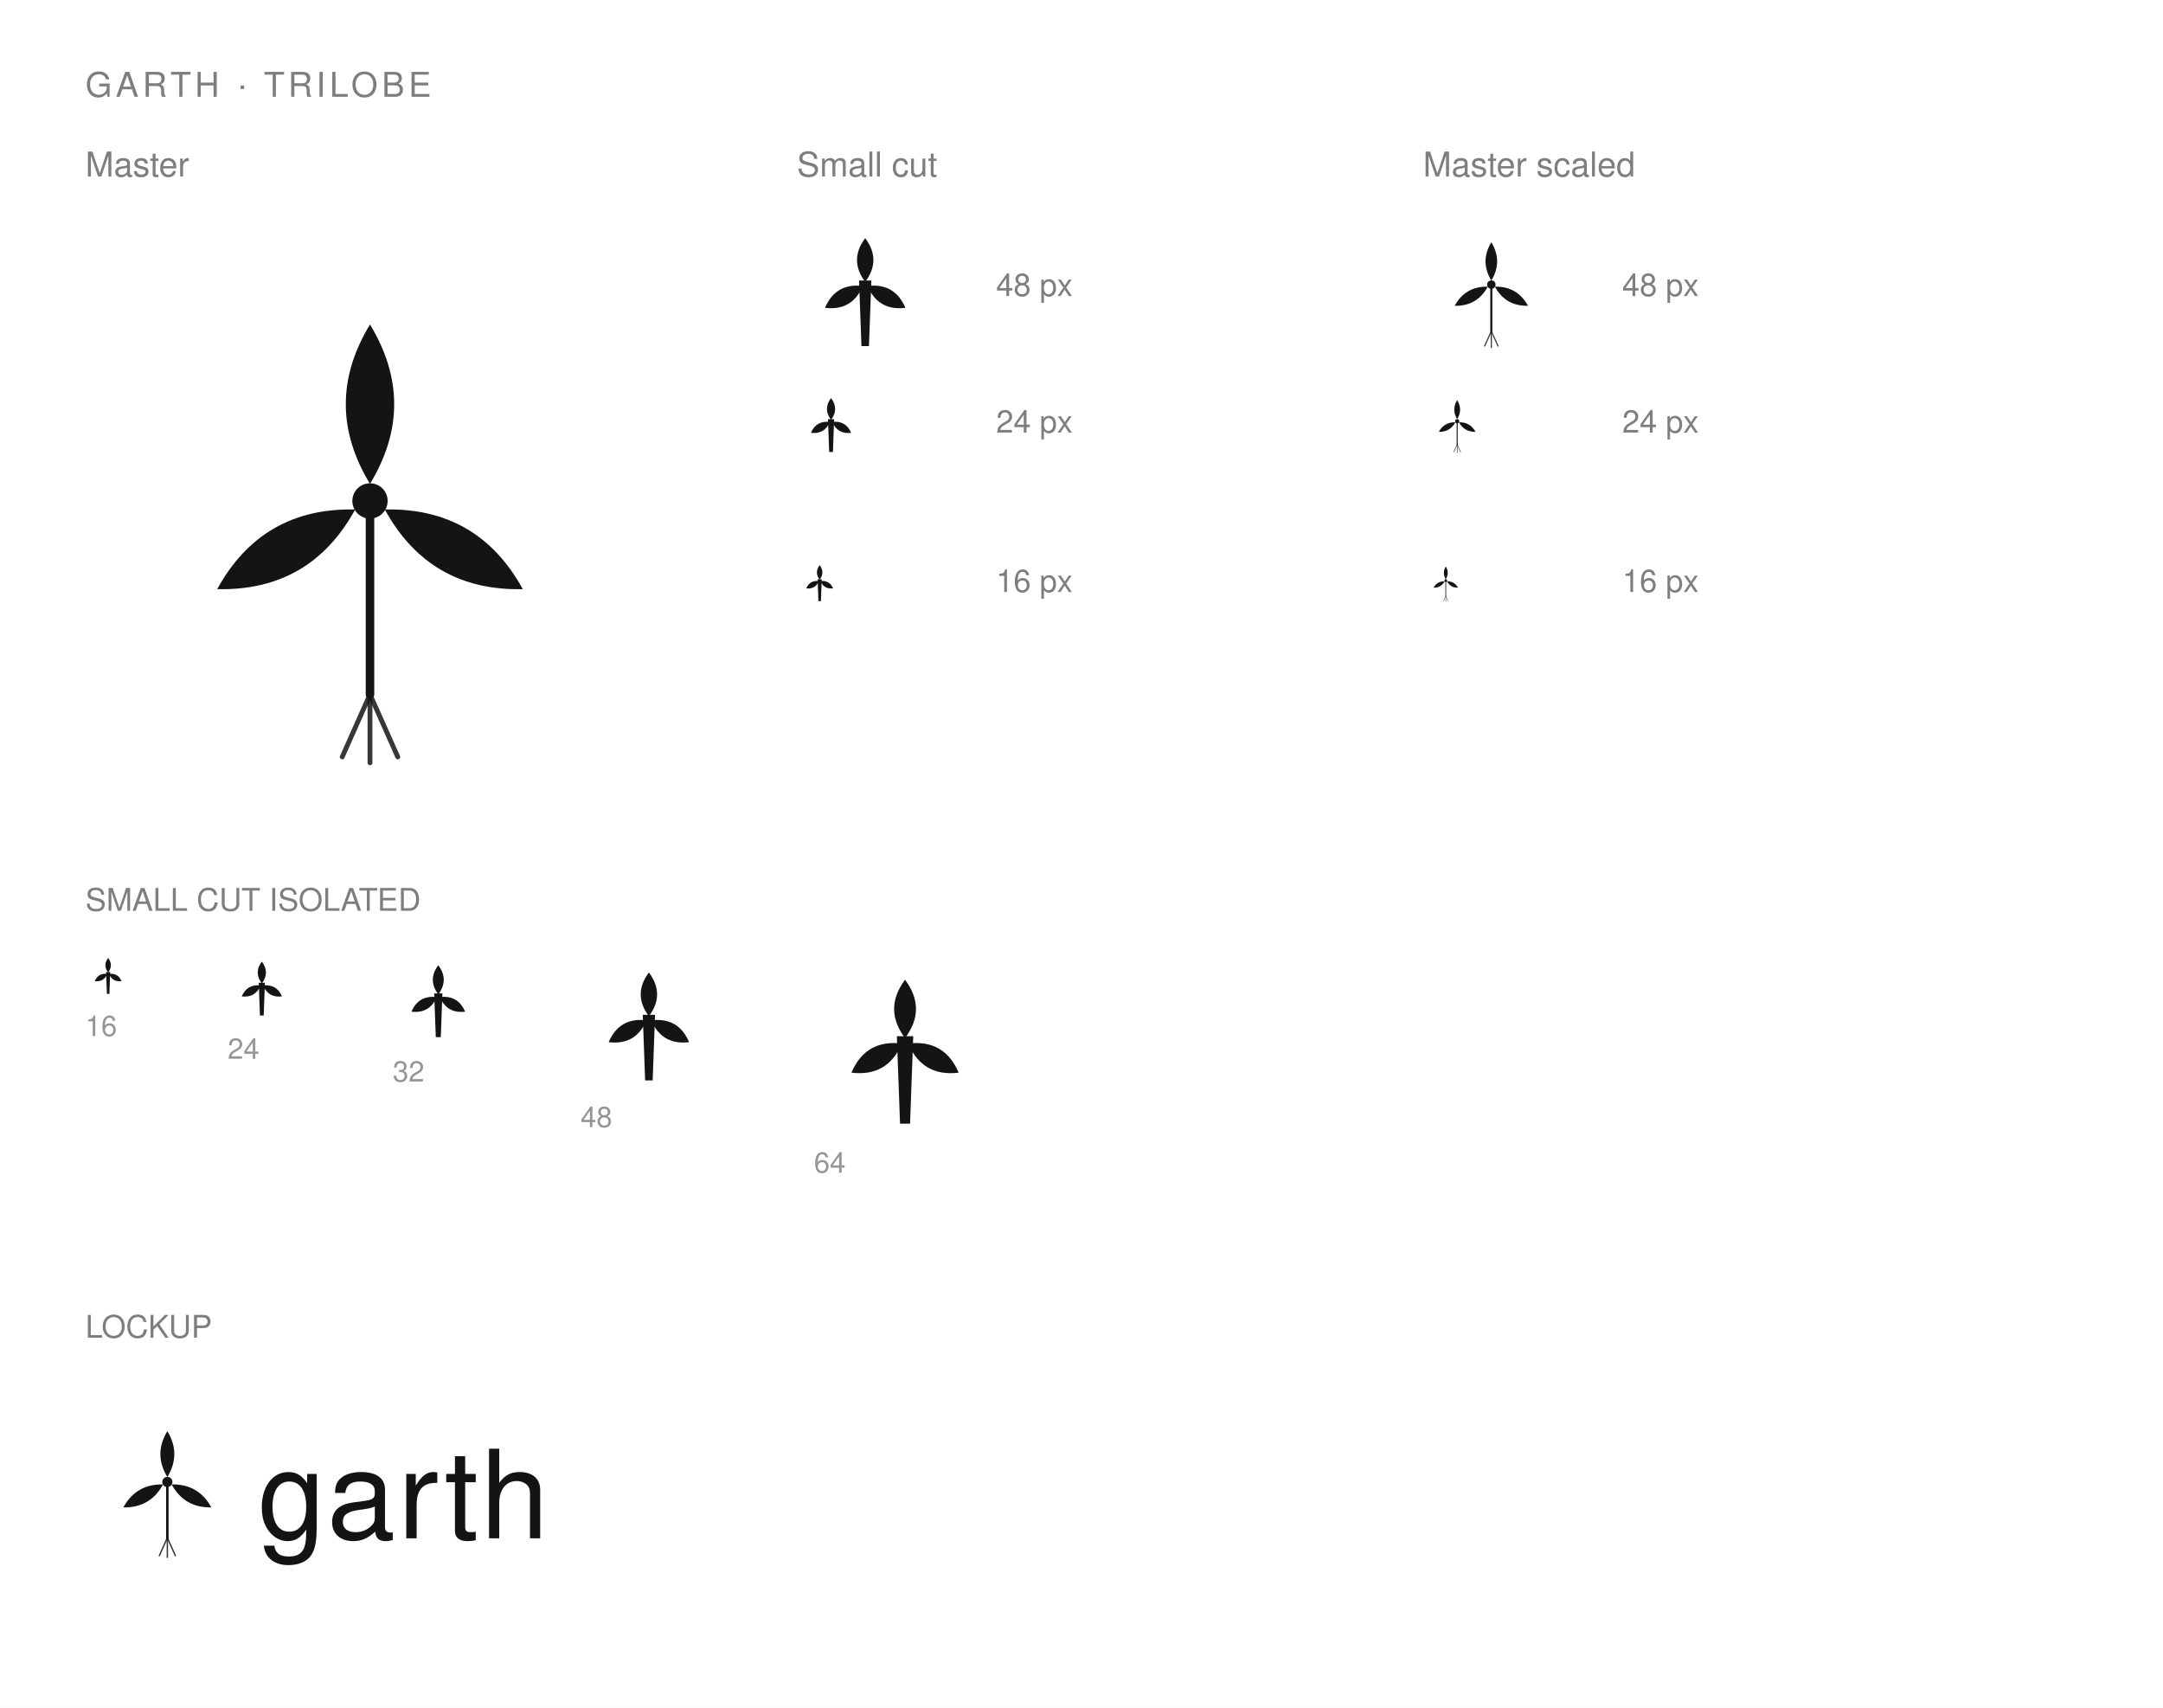
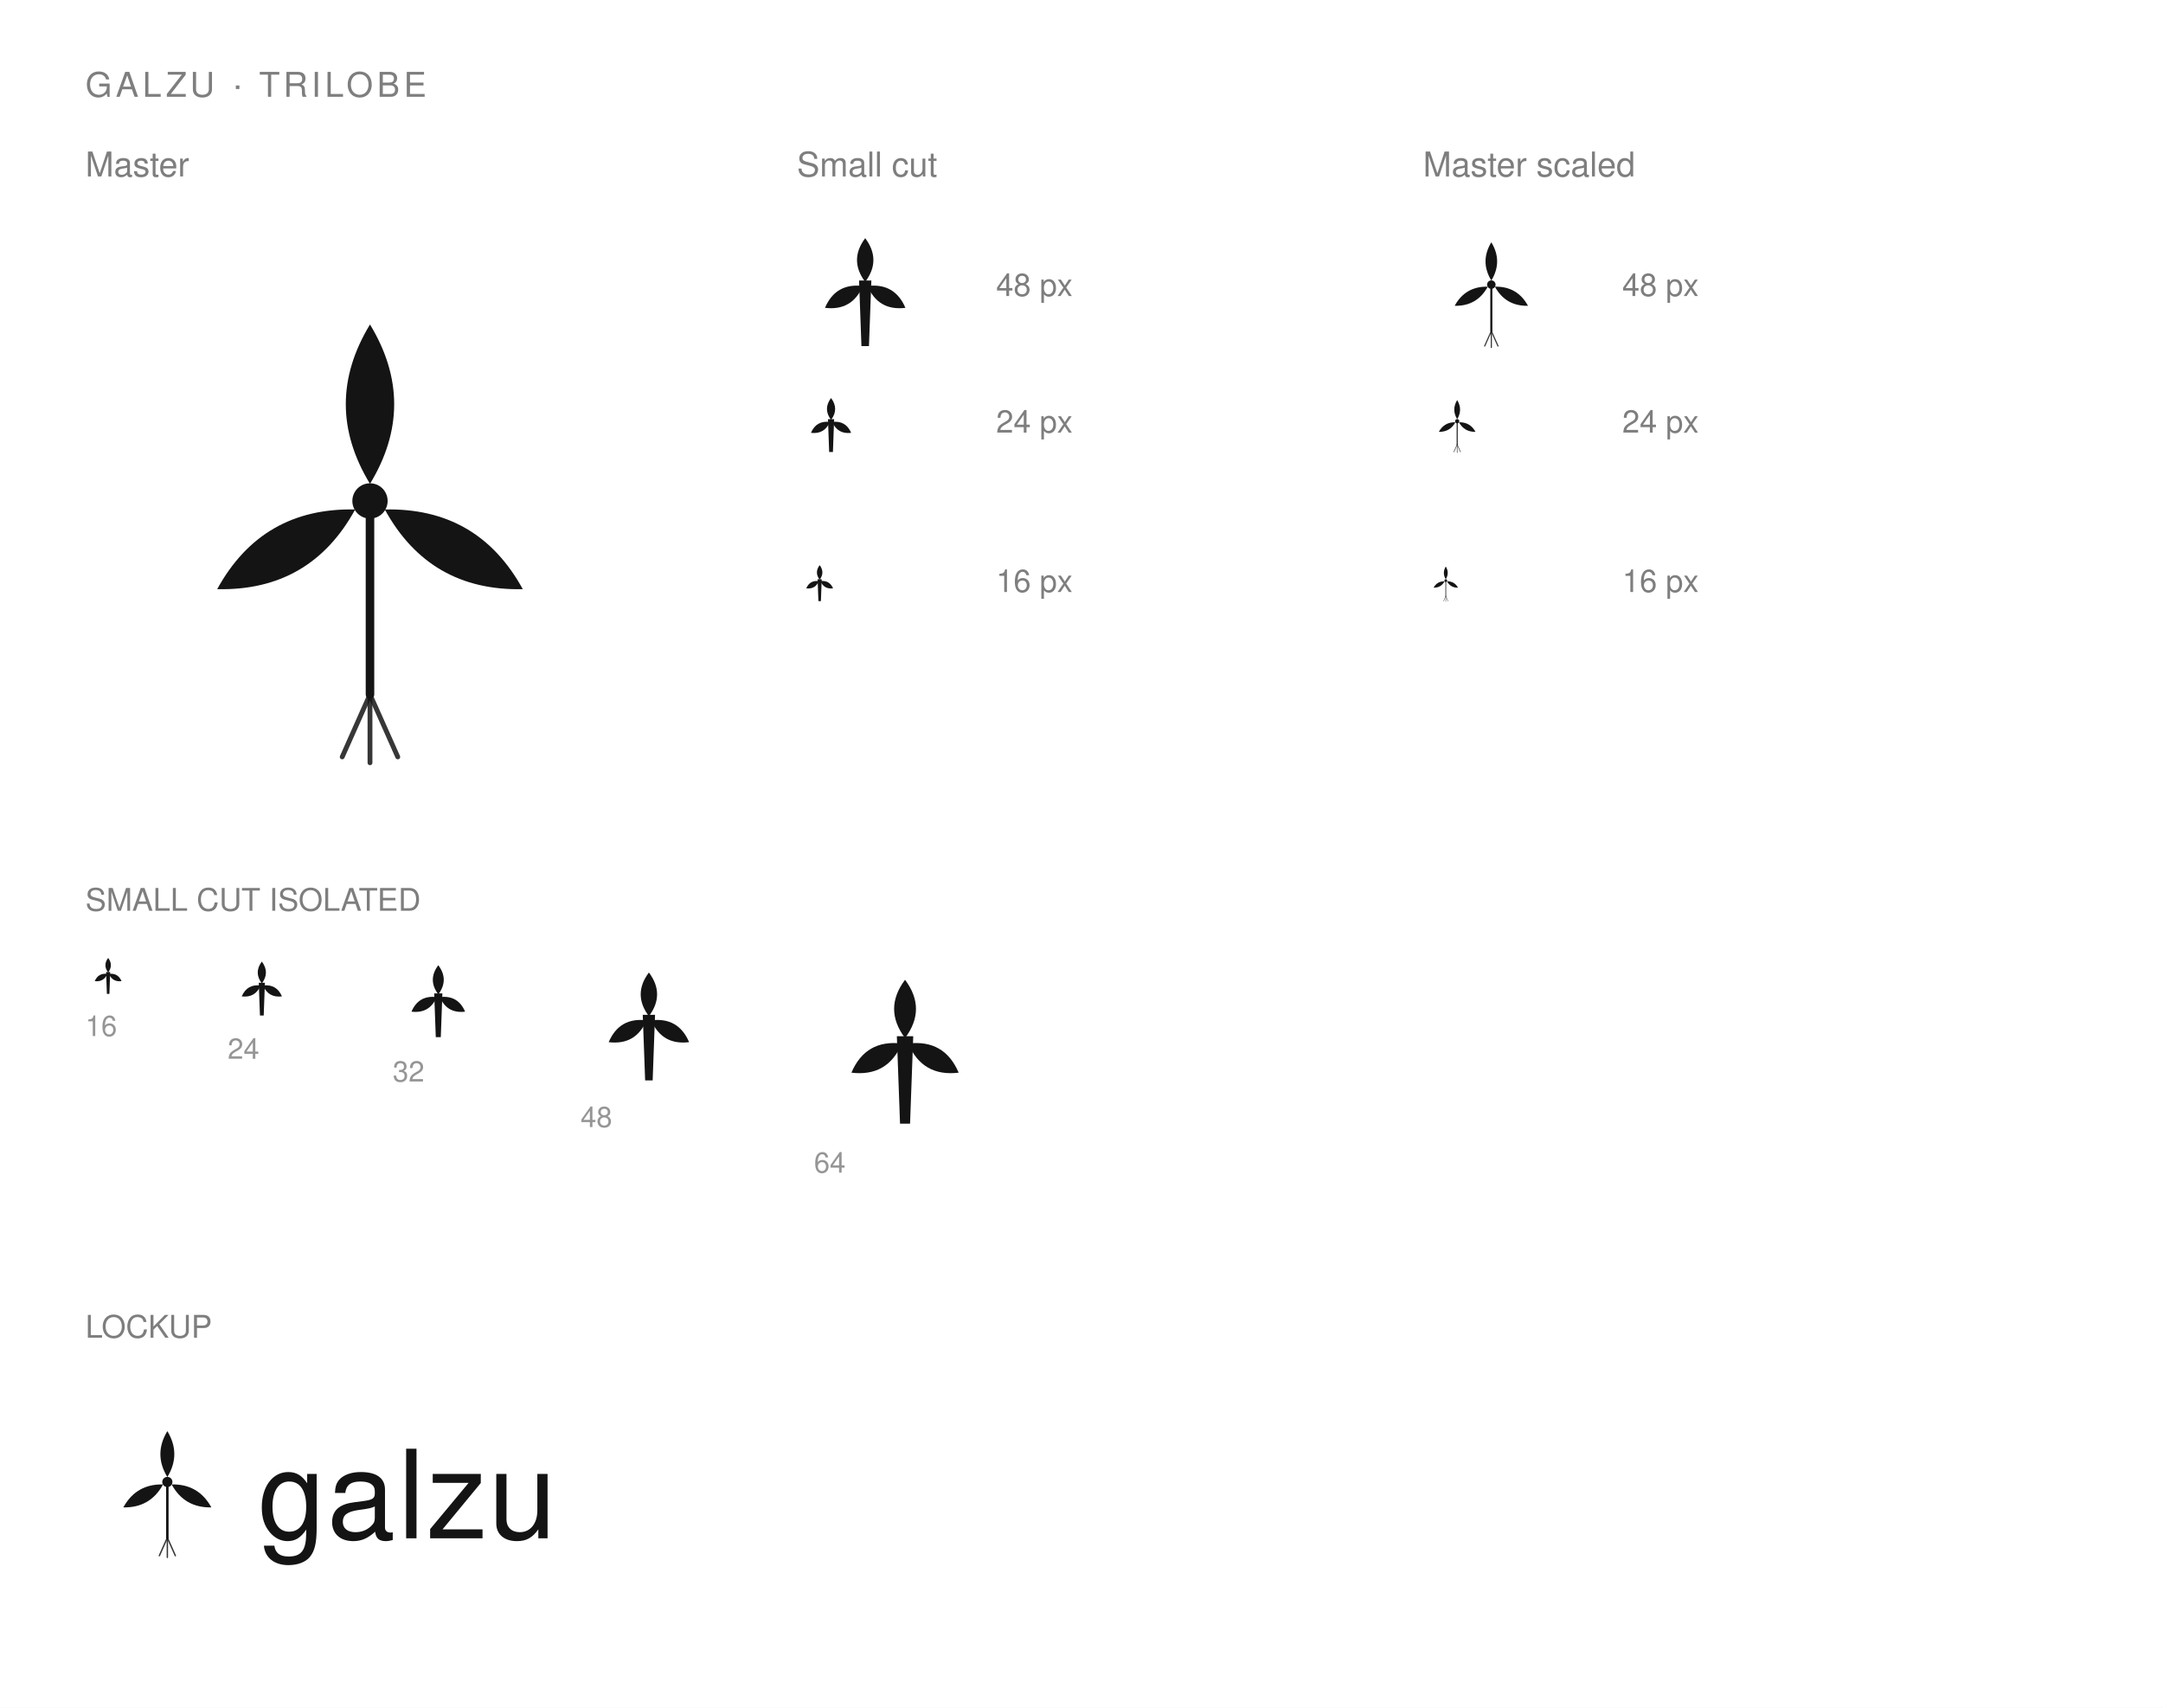
<svg xmlns="http://www.w3.org/2000/svg" viewBox="0 0 760 600" width="760" height="600" color="#141414">
  <rect width="760" height="600" fill="#ffffff" />
-   <text x="30" y="34" font-family="Helvetica,Arial,sans-serif" font-size="12" letter-spacing="1.4" fill="#141414" opacity="0.55">GARTH · TRILOBE</text>
+   <text x="30" y="34" font-family="Helvetica,Arial,sans-serif" font-size="12" letter-spacing="1.4" fill="#141414" opacity="0.55">GALZU · TRILOBE</text>
  <text x="30" y="62" font-family="Helvetica,Arial,sans-serif" font-size="12" fill="#141414" opacity="0.55">Master</text>
  <g transform="translate(30,76) scale(1)">
    <path d="M100.00,94.00 Q117.00,66.00 100.00,38.00 Q83.00,66.00 100.00,94.00 Z" fill="currentColor" />
    <path d="M105.20,103.00 Q120.94,131.72 153.69,131.00 Q137.94,102.28 105.20,103.00 Z" fill="currentColor" />
    <path d="M94.80,103.00 Q62.06,102.28 46.31,131.00 Q79.06,131.72 94.80,103.00 Z" fill="currentColor" />
    <path d="M100.00,100.00 L100.00,168.00" stroke="currentColor" stroke-width="3.0" opacity="1.0" stroke-linecap="round" />
    <path d="M100.00,168.00 L109.76,189.93" stroke="currentColor" stroke-width="1.7" opacity="0.85" stroke-linecap="round" />
    <path d="M100.00,168.00 L100.00,192.00" stroke="currentColor" stroke-width="1.7" opacity="0.85" stroke-linecap="round" />
    <path d="M100.00,168.00 L90.24,189.93" stroke="currentColor" stroke-width="1.7" opacity="0.85" stroke-linecap="round" />
    <circle cx="100.0" cy="100.0" r="6.2" fill="currentColor" />
  </g>
  <text x="280" y="62" font-family="Helvetica,Arial,sans-serif" font-size="12" fill="#141414" opacity="0.55">Small cut</text>
  <g transform="translate(280,76) scale(0.24)">
    <path d="M100.00,96.00 Q124.00,64.00 100.00,32.00 Q76.00,64.00 100.00,96.00 Z" fill="currentColor" />
    <path d="M103.46,102.00 Q119.18,138.78 158.89,134.00 Q143.18,97.22 103.46,102.00 Z" fill="currentColor" />
    <path d="M96.54,102.00 Q56.82,97.22 41.11,134.00 Q80.82,138.78 96.54,102.00 Z" fill="currentColor" />
    <path d="M91.0,94.0 L109.0,94.0 L105.5,190 L94.5,190 Z" fill="currentColor" />
  </g>
  <text x="350" y="104.0" font-family="Helvetica,Arial,sans-serif" font-size="11" fill="#141414" opacity="0.55">48 px</text>
  <g transform="translate(280,136) scale(0.12)">
    <path d="M100.00,96.00 Q124.00,64.00 100.00,32.00 Q76.00,64.00 100.00,96.00 Z" fill="currentColor" />
    <path d="M103.46,102.00 Q119.18,138.78 158.89,134.00 Q143.18,97.22 103.46,102.00 Z" fill="currentColor" />
    <path d="M96.54,102.00 Q56.82,97.22 41.11,134.00 Q80.82,138.78 96.54,102.00 Z" fill="currentColor" />
    <path d="M91.0,94.0 L109.0,94.0 L105.5,190 L94.5,190 Z" fill="currentColor" />
  </g>
  <text x="350" y="152.0" font-family="Helvetica,Arial,sans-serif" font-size="11" fill="#141414" opacity="0.55">24 px</text>
  <g transform="translate(280,196) scale(0.08)">
    <path d="M100.00,96.00 Q124.00,64.00 100.00,32.00 Q76.00,64.00 100.00,96.00 Z" fill="currentColor" />
    <path d="M103.46,102.00 Q119.18,138.78 158.89,134.00 Q143.18,97.22 103.46,102.00 Z" fill="currentColor" />
    <path d="M96.54,102.00 Q56.82,97.22 41.11,134.00 Q80.82,138.78 96.54,102.00 Z" fill="currentColor" />
    <path d="M91.0,94.0 L109.0,94.0 L105.5,190 L94.5,190 Z" fill="currentColor" />
  </g>
  <text x="350" y="208.0" font-family="Helvetica,Arial,sans-serif" font-size="11" fill="#141414" opacity="0.55">16 px</text>
  <text x="500" y="62" font-family="Helvetica,Arial,sans-serif" font-size="12" fill="#141414" opacity="0.55">Master scaled</text>
  <g transform="translate(500,76) scale(0.24)">
    <path d="M100.00,94.00 Q117.00,66.00 100.00,38.00 Q83.00,66.00 100.00,94.00 Z" fill="currentColor" />
    <path d="M105.20,103.00 Q120.94,131.72 153.69,131.00 Q137.94,102.28 105.20,103.00 Z" fill="currentColor" />
    <path d="M94.80,103.00 Q62.06,102.28 46.31,131.00 Q79.06,131.72 94.80,103.00 Z" fill="currentColor" />
    <path d="M100.00,100.00 L100.00,168.00" stroke="currentColor" stroke-width="3.0" opacity="1.0" stroke-linecap="round" />
    <path d="M100.00,168.00 L109.76,189.93" stroke="currentColor" stroke-width="1.7" opacity="0.85" stroke-linecap="round" />
    <path d="M100.00,168.00 L100.00,192.00" stroke="currentColor" stroke-width="1.7" opacity="0.85" stroke-linecap="round" />
    <path d="M100.00,168.00 L90.24,189.93" stroke="currentColor" stroke-width="1.7" opacity="0.85" stroke-linecap="round" />
    <circle cx="100.0" cy="100.0" r="6.2" fill="currentColor" />
  </g>
  <text x="570" y="104.0" font-family="Helvetica,Arial,sans-serif" font-size="11" fill="#141414" opacity="0.55">48 px</text>
  <g transform="translate(500,136) scale(0.12)">
    <path d="M100.00,94.00 Q117.00,66.00 100.00,38.00 Q83.00,66.00 100.00,94.00 Z" fill="currentColor" />
    <path d="M105.20,103.00 Q120.94,131.72 153.69,131.00 Q137.94,102.28 105.20,103.00 Z" fill="currentColor" />
    <path d="M94.80,103.00 Q62.06,102.28 46.31,131.00 Q79.06,131.72 94.80,103.00 Z" fill="currentColor" />
    <path d="M100.00,100.00 L100.00,168.00" stroke="currentColor" stroke-width="3.0" opacity="1.0" stroke-linecap="round" />
    <path d="M100.00,168.00 L109.76,189.93" stroke="currentColor" stroke-width="1.7" opacity="0.85" stroke-linecap="round" />
    <path d="M100.00,168.00 L100.00,192.00" stroke="currentColor" stroke-width="1.7" opacity="0.85" stroke-linecap="round" />
    <path d="M100.00,168.00 L90.24,189.93" stroke="currentColor" stroke-width="1.7" opacity="0.85" stroke-linecap="round" />
    <circle cx="100.0" cy="100.0" r="6.2" fill="currentColor" />
  </g>
  <text x="570" y="152.0" font-family="Helvetica,Arial,sans-serif" font-size="11" fill="#141414" opacity="0.55">24 px</text>
  <g transform="translate(500,196) scale(0.08)">
    <path d="M100.00,94.00 Q117.00,66.00 100.00,38.00 Q83.00,66.00 100.00,94.00 Z" fill="currentColor" />
    <path d="M105.20,103.00 Q120.94,131.72 153.69,131.00 Q137.94,102.28 105.20,103.00 Z" fill="currentColor" />
    <path d="M94.80,103.00 Q62.06,102.28 46.31,131.00 Q79.06,131.72 94.80,103.00 Z" fill="currentColor" />
    <path d="M100.00,100.00 L100.00,168.00" stroke="currentColor" stroke-width="3.0" opacity="1.0" stroke-linecap="round" />
    <path d="M100.00,168.00 L109.76,189.93" stroke="currentColor" stroke-width="1.7" opacity="0.85" stroke-linecap="round" />
    <path d="M100.00,168.00 L100.00,192.00" stroke="currentColor" stroke-width="1.7" opacity="0.85" stroke-linecap="round" />
    <path d="M100.00,168.00 L90.24,189.93" stroke="currentColor" stroke-width="1.7" opacity="0.85" stroke-linecap="round" />
    <circle cx="100.0" cy="100.0" r="6.2" fill="currentColor" />
  </g>
  <text x="570" y="208.0" font-family="Helvetica,Arial,sans-serif" font-size="11" fill="#141414" opacity="0.55">16 px</text>
  <text x="30" y="320" font-family="Helvetica,Arial,sans-serif" font-size="11" fill="#141414" opacity="0.55">SMALL CUT ISOLATED</text>
  <g transform="translate(30,334) scale(0.08)">
    <path d="M100.00,96.00 Q124.00,64.00 100.00,32.00 Q76.00,64.00 100.00,96.00 Z" fill="currentColor" />
    <path d="M103.46,102.00 Q119.18,138.78 158.89,134.00 Q143.18,97.22 103.46,102.00 Z" fill="currentColor" />
    <path d="M96.54,102.00 Q56.82,97.22 41.11,134.00 Q80.82,138.78 96.54,102.00 Z" fill="currentColor" />
    <path d="M91.0,94.0 L109.0,94.0 L105.5,190 L94.5,190 Z" fill="currentColor" />
  </g>
  <text x="30" y="364" font-family="Helvetica,Arial,sans-serif" font-size="10" fill="#141414" opacity="0.45">16</text>
  <g transform="translate(80,334) scale(0.12)">
    <path d="M100.00,96.00 Q124.00,64.00 100.00,32.00 Q76.00,64.00 100.00,96.00 Z" fill="currentColor" />
    <path d="M103.46,102.00 Q119.18,138.78 158.89,134.00 Q143.18,97.22 103.46,102.00 Z" fill="currentColor" />
    <path d="M96.54,102.00 Q56.82,97.22 41.11,134.00 Q80.82,138.78 96.54,102.00 Z" fill="currentColor" />
    <path d="M91.0,94.0 L109.0,94.0 L105.5,190 L94.5,190 Z" fill="currentColor" />
  </g>
  <text x="80" y="372" font-family="Helvetica,Arial,sans-serif" font-size="10" fill="#141414" opacity="0.45">24</text>
  <g transform="translate(138,334) scale(0.16)">
    <path d="M100.00,96.00 Q124.00,64.00 100.00,32.00 Q76.00,64.00 100.00,96.00 Z" fill="currentColor" />
    <path d="M103.46,102.00 Q119.18,138.78 158.89,134.00 Q143.18,97.22 103.46,102.00 Z" fill="currentColor" />
    <path d="M96.54,102.00 Q56.82,97.22 41.11,134.00 Q80.82,138.78 96.54,102.00 Z" fill="currentColor" />
    <path d="M91.0,94.0 L109.0,94.0 L105.5,190 L94.5,190 Z" fill="currentColor" />
  </g>
  <text x="138" y="380" font-family="Helvetica,Arial,sans-serif" font-size="10" fill="#141414" opacity="0.45">32</text>
  <g transform="translate(204,334) scale(0.24)">
    <path d="M100.00,96.00 Q124.00,64.00 100.00,32.00 Q76.00,64.00 100.00,96.00 Z" fill="currentColor" />
    <path d="M103.46,102.00 Q119.18,138.78 158.89,134.00 Q143.18,97.22 103.46,102.00 Z" fill="currentColor" />
    <path d="M96.54,102.00 Q56.82,97.22 41.11,134.00 Q80.82,138.78 96.54,102.00 Z" fill="currentColor" />
    <path d="M91.0,94.0 L109.0,94.0 L105.5,190 L94.5,190 Z" fill="currentColor" />
  </g>
  <text x="204" y="396" font-family="Helvetica,Arial,sans-serif" font-size="10" fill="#141414" opacity="0.45">48</text>
  <g transform="translate(286,334) scale(0.32)">
    <path d="M100.00,96.00 Q124.00,64.00 100.00,32.00 Q76.00,64.00 100.00,96.00 Z" fill="currentColor" />
    <path d="M103.46,102.00 Q119.18,138.78 158.89,134.00 Q143.18,97.22 103.46,102.00 Z" fill="currentColor" />
    <path d="M96.54,102.00 Q56.82,97.22 41.11,134.00 Q80.82,138.78 96.54,102.00 Z" fill="currentColor" />
    <path d="M91.0,94.0 L109.0,94.0 L105.5,190 L94.5,190 Z" fill="currentColor" />
  </g>
  <text x="286" y="412" font-family="Helvetica,Arial,sans-serif" font-size="10" fill="#141414" opacity="0.45">64</text>
  <text x="30" y="470" font-family="Helvetica,Arial,sans-serif" font-size="11" fill="#141414" opacity="0.55">LOCKUP</text>
  <g transform="translate(30,480) scale(0.72)">
    <g transform="translate(0,16.50) scale(0.4)">
      <path d="M100.00,94.00 Q117.00,66.00 100.00,38.00 Q83.00,66.00 100.00,94.00 Z" fill="currentColor" />
      <path d="M105.20,103.00 Q120.94,131.72 153.69,131.00 Q137.94,102.28 105.20,103.00 Z" fill="currentColor" />
      <path d="M94.80,103.00 Q62.06,102.28 46.31,131.00 Q79.06,131.72 94.80,103.00 Z" fill="currentColor" />
      <path d="M100.00,100.00 L100.00,168.00" stroke="currentColor" stroke-width="3.0" opacity="1.0" stroke-linecap="round" />
      <path d="M100.00,168.00 L109.76,189.93" stroke="currentColor" stroke-width="1.7" opacity="0.85" stroke-linecap="round" />
      <path d="M100.00,168.00 L100.00,192.00" stroke="currentColor" stroke-width="1.7" opacity="0.85" stroke-linecap="round" />
      <path d="M100.00,168.00 L90.24,189.93" stroke="currentColor" stroke-width="1.7" opacity="0.85" stroke-linecap="round" />
      <circle cx="100.0" cy="100.0" r="6.2" fill="currentColor" />
    </g>
-     <text x="84" y="84" font-family="Helvetica Neue,Helvetica,Arial,sans-serif" font-size="60" font-weight="500" letter-spacing="1.20" fill="currentColor">garth</text>
+     <text x="84" y="84" font-family="Helvetica Neue,Helvetica,Arial,sans-serif" font-size="60" font-weight="500" letter-spacing="1.20" fill="currentColor">galzu</text>
  </g>
</svg>
